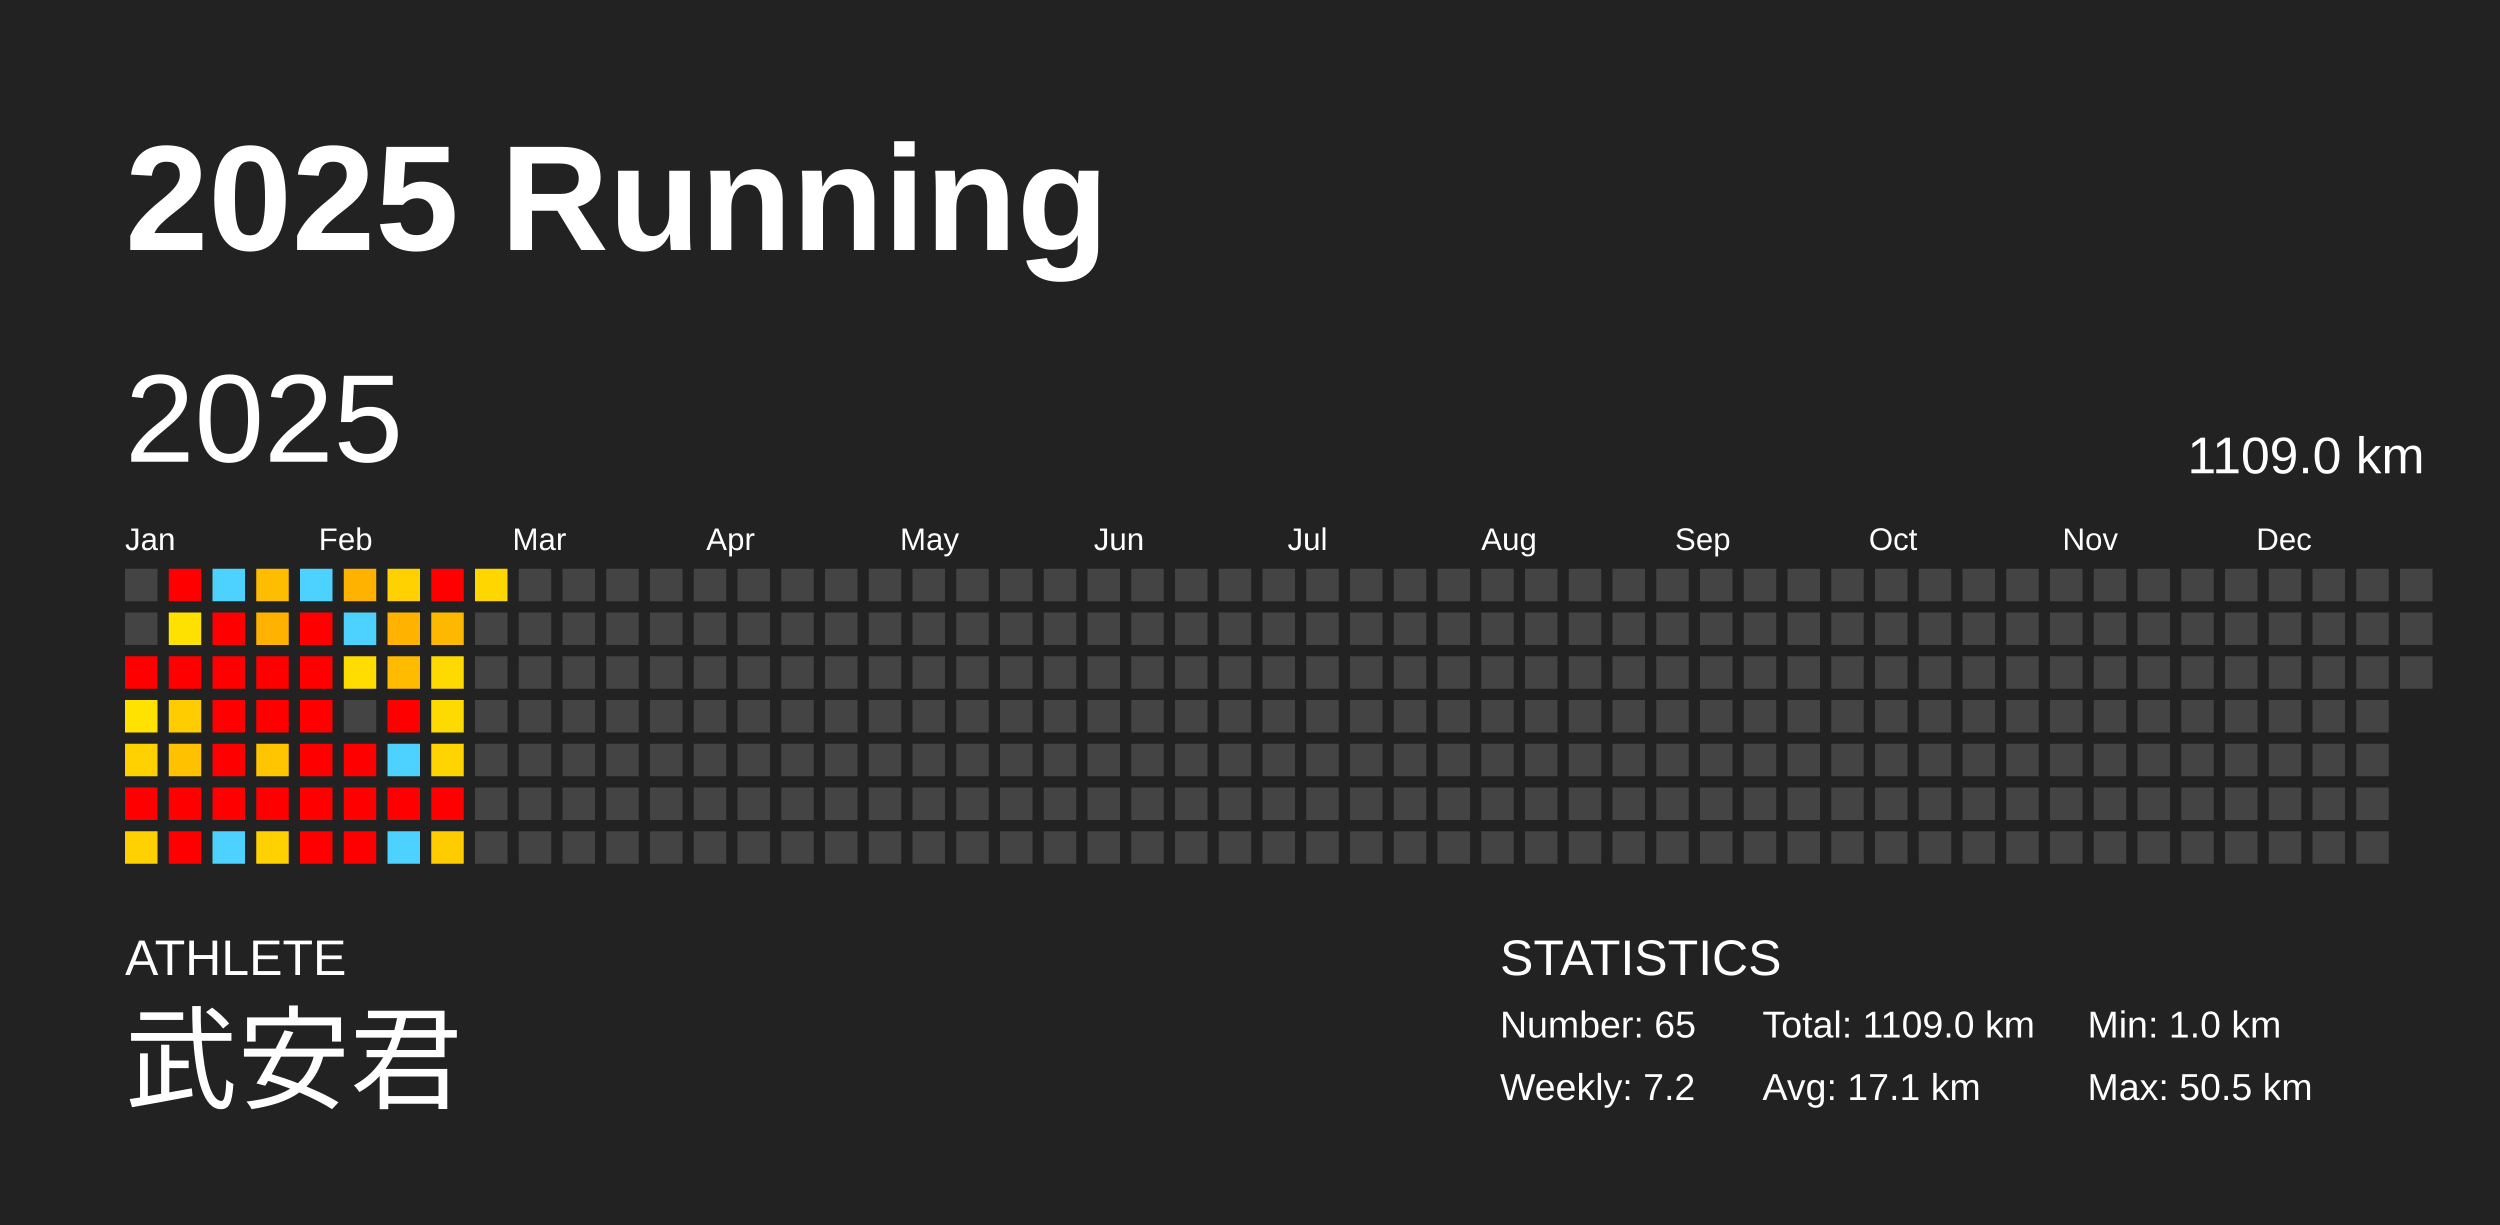
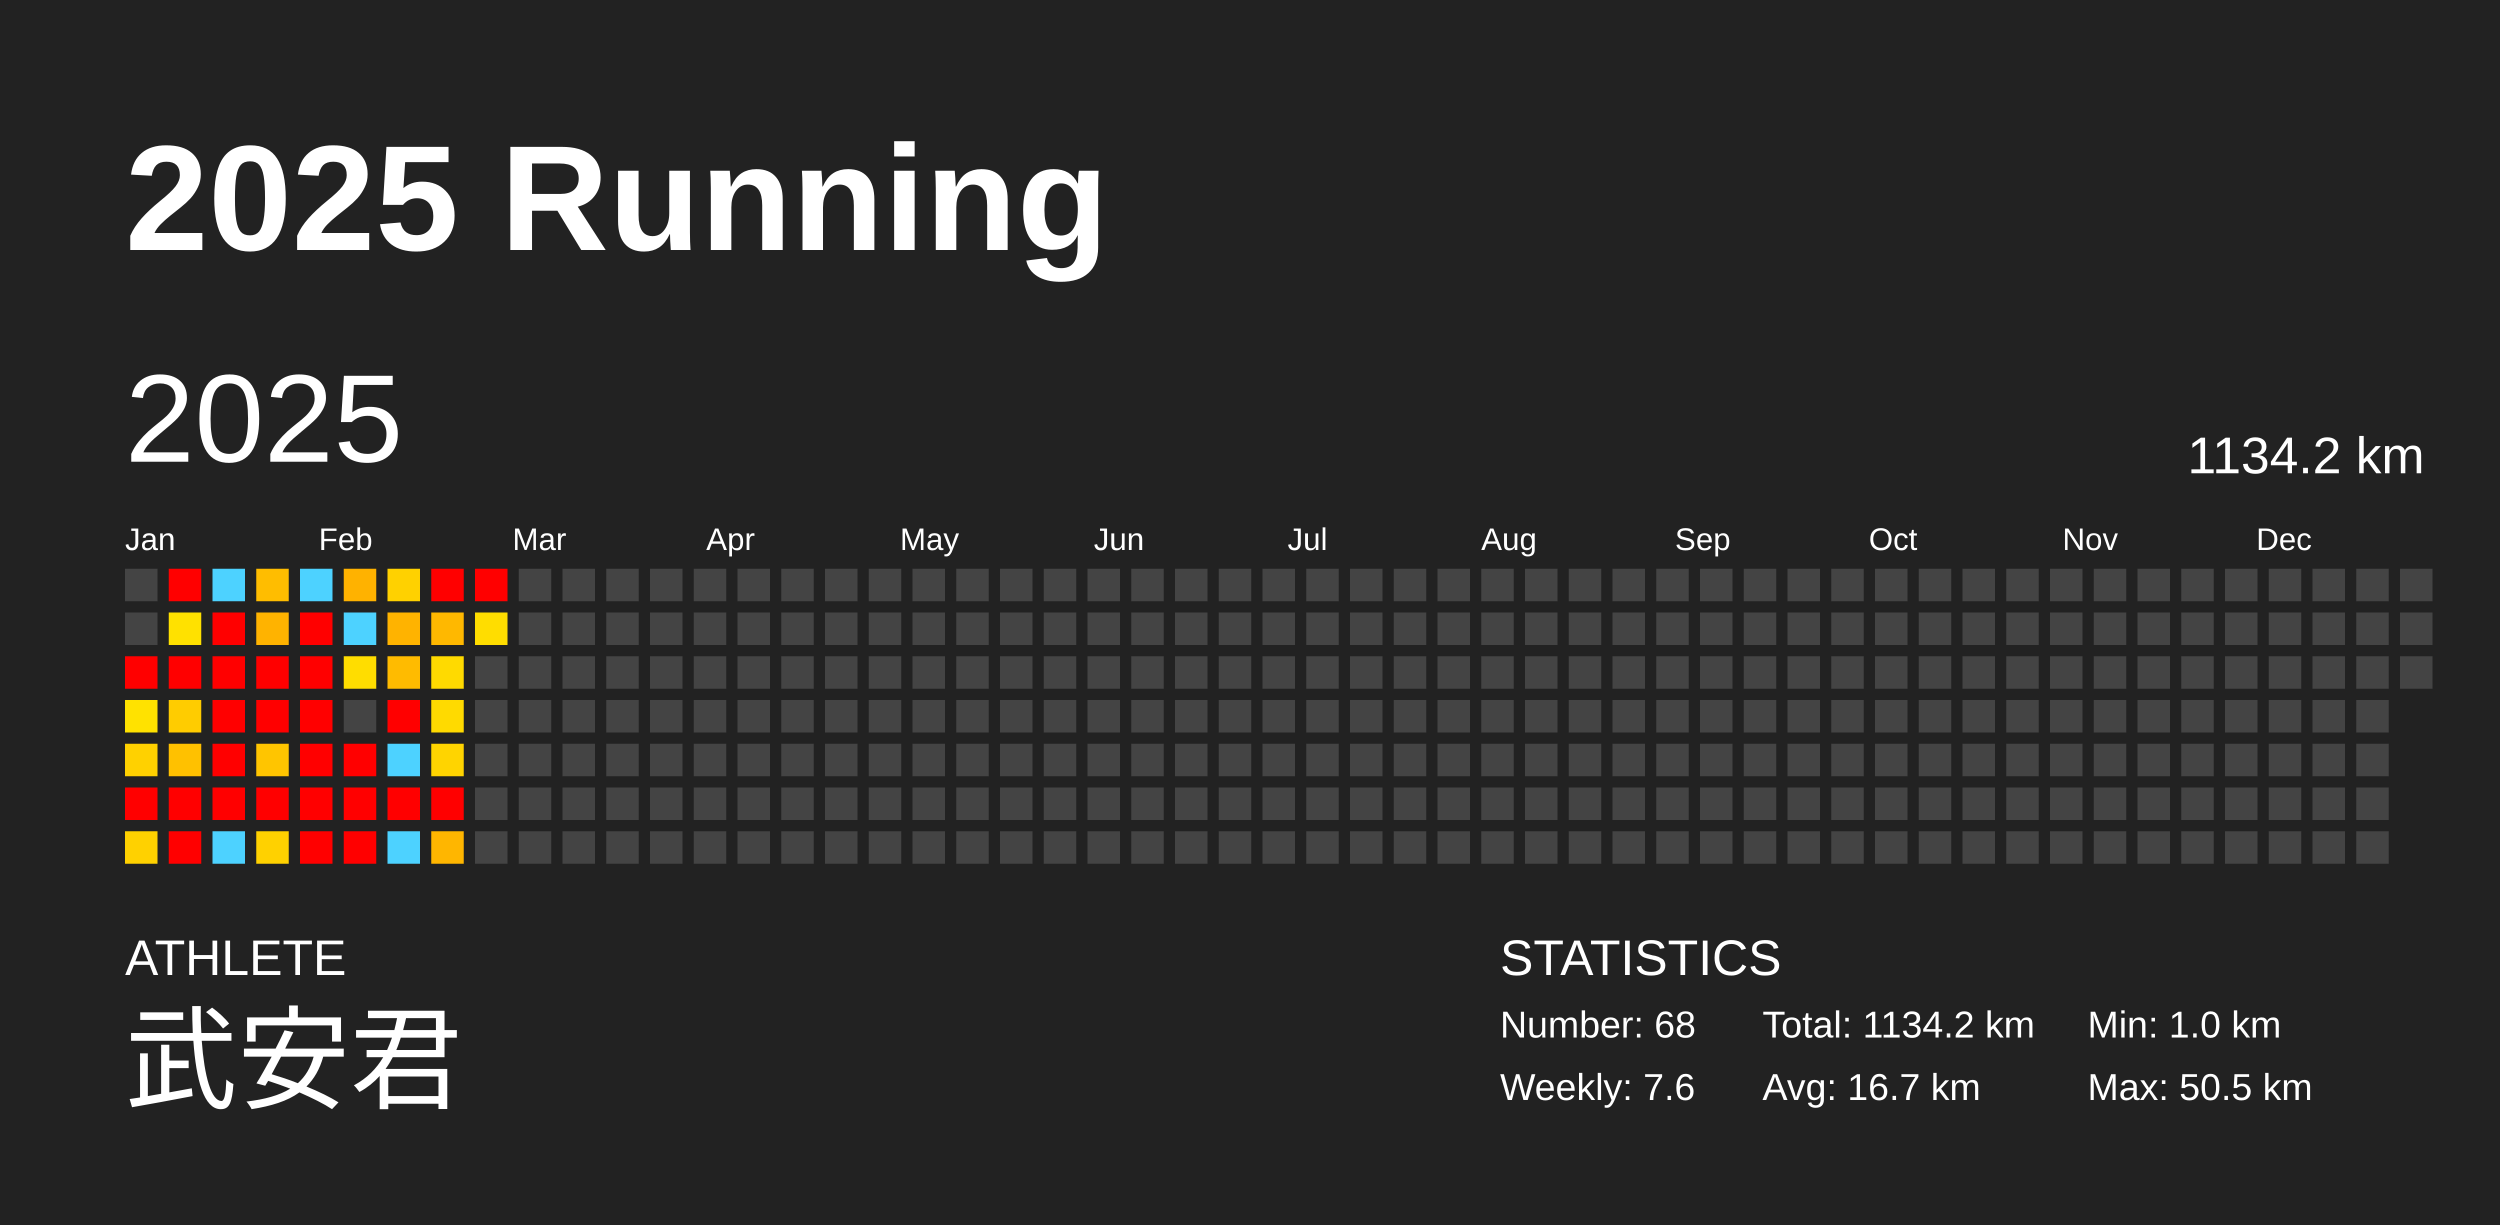
<svg xmlns="http://www.w3.org/2000/svg" baseProfile="full" height="98mm" version="1.1" viewBox="0,0,200,98" width="200mm">
  <defs />
  <rect fill="#222222" height="98" width="200" x="0" y="0" />
  <text fill="#FFFFFF" style="font-size:12px; font-family:Arial; font-weight:bold;" x="10" y="20">2025 Running</text>
  <text fill="#FFFFFF" style="font-size:4px; font-family:Arial" x="10" y="78">ATHLETE</text>
  <text fill="#FFFFFF" style="font-size:9px; font-family:Arial" x="10" y="88">武安君</text>
  <text fill="#FFFFFF" style="font-size:4px; font-family:Arial" x="120" y="78">STATISTICS</text>
-   <text fill="#FFFFFF" style="font-size:3px; font-family:Arial" x="120" y="83">Number: 65</text>
-   <text fill="#FFFFFF" style="font-size:3px; font-family:Arial" x="120" y="88">Weekly: 7.2</text>
-   <text fill="#FFFFFF" style="font-size:3px; font-family:Arial" x="141" y="83">Total: 1109.0 km</text>
-   <text fill="#FFFFFF" style="font-size:3px; font-family:Arial" x="141" y="88">Avg: 17.1 km</text>
+   <text fill="#FFFFFF" style="font-size:3px; font-family:Arial" x="120" y="83">Number: 68</text>
+   <text fill="#FFFFFF" style="font-size:3px; font-family:Arial" x="120" y="88">Weekly: 7.6</text>
+   <text fill="#FFFFFF" style="font-size:3px; font-family:Arial" x="141" y="83">Total: 1134.2 km</text>
+   <text fill="#FFFFFF" style="font-size:3px; font-family:Arial" x="141" y="88">Avg: 16.7 km</text>
  <text fill="#FFFFFF" style="font-size:3px; font-family:Arial" x="167" y="83">Min: 1.0 km</text>
  <text fill="#FFFFFF" style="font-size:3px; font-family:Arial" x="167" y="88">Max: 50.5 km</text>
  <text dominant-baseline="hanging" fill="#FFFFFF" style="font-size:10.0px; font-family:Arial;" x="10" y="30">2025</text>
-   <text dominant-baseline="hanging" fill="#FFFFFF" style="font-size:4.125px; font-family:Arial;" x="175" y="35">1109.0 km</text>
+   <text dominant-baseline="hanging" fill="#FFFFFF" style="font-size:4.125px; font-family:Arial;" x="175" y="35">1134.2 km</text>
  <text fill="#FFFFFF" style="font-size:2.5px; font-family:Arial" x="10.0" y="44">Jan</text>
  <text fill="#FFFFFF" style="font-size:2.5px; font-family:Arial" x="25.5" y="44">Feb</text>
  <text fill="#FFFFFF" style="font-size:2.5px; font-family:Arial" x="41.0" y="44">Mar</text>
  <text fill="#FFFFFF" style="font-size:2.5px; font-family:Arial" x="56.5" y="44">Apr</text>
  <text fill="#FFFFFF" style="font-size:2.5px; font-family:Arial" x="72.0" y="44">May</text>
  <text fill="#FFFFFF" style="font-size:2.5px; font-family:Arial" x="87.5" y="44">Jun</text>
  <text fill="#FFFFFF" style="font-size:2.5px; font-family:Arial" x="103.0" y="44">Jul</text>
  <text fill="#FFFFFF" style="font-size:2.5px; font-family:Arial" x="118.5" y="44">Aug</text>
  <text fill="#FFFFFF" style="font-size:2.5px; font-family:Arial" x="134.0" y="44">Sep</text>
  <text fill="#FFFFFF" style="font-size:2.5px; font-family:Arial" x="149.5" y="44">Oct</text>
  <text fill="#FFFFFF" style="font-size:2.5px; font-family:Arial" x="165.0" y="44">Nov</text>
  <text fill="#FFFFFF" style="font-size:2.5px; font-family:Arial" x="180.5" y="44">Dec</text>
  <rect fill="#444444" height="2.6" width="2.6" x="10.0" y="45.5" />
  <rect fill="#444444" height="2.6" width="2.6" x="10.0" y="49.0" />
  <rect fill="red" height="2.6" width="2.6" x="10.0" y="52.5" />
  <rect fill="#ffe200" height="2.6" width="2.6" x="10.0" y="56.0" />
  <rect fill="#ffd100" height="2.6" width="2.6" x="10.0" y="59.5" />
  <rect fill="red" height="2.6" width="2.6" x="10.0" y="63.0" />
  <rect fill="#ffd100" height="2.6" width="2.6" x="10.0" y="66.5" />
  <rect fill="red" height="2.6" width="2.6" x="13.5" y="45.5" />
  <rect fill="#ffe100" height="2.6" width="2.6" x="13.5" y="49.0" />
  <rect fill="red" height="2.6" width="2.6" x="13.5" y="52.5" />
  <rect fill="#ffcc00" height="2.6" width="2.6" x="13.5" y="56.0" />
  <rect fill="#ffc100" height="2.6" width="2.6" x="13.5" y="59.5" />
  <rect fill="red" height="2.6" width="2.6" x="13.5" y="63.0" />
  <rect fill="red" height="2.6" width="2.6" x="13.5" y="66.5" />
  <rect fill="#4dd2ff" height="2.6" width="2.6" x="17.0" y="45.5" />
  <rect fill="red" height="2.6" width="2.6" x="17.0" y="49.0" />
  <rect fill="red" height="2.6" width="2.6" x="17.0" y="52.5" />
  <rect fill="red" height="2.6" width="2.6" x="17.0" y="56.0" />
  <rect fill="red" height="2.6" width="2.6" x="17.0" y="59.5" />
  <rect fill="red" height="2.6" width="2.6" x="17.0" y="63.0" />
  <rect fill="#4dd2ff" height="2.6" width="2.6" x="17.0" y="66.5" />
  <rect fill="#ffbd00" height="2.6" width="2.6" x="20.5" y="45.5" />
  <rect fill="#ffb300" height="2.6" width="2.6" x="20.5" y="49.0" />
  <rect fill="red" height="2.6" width="2.6" x="20.5" y="52.5" />
  <rect fill="red" height="2.6" width="2.6" x="20.5" y="56.0" />
  <rect fill="#ffc500" height="2.6" width="2.6" x="20.5" y="59.5" />
  <rect fill="red" height="2.6" width="2.6" x="20.5" y="63.0" />
  <rect fill="#ffd100" height="2.6" width="2.6" x="20.5" y="66.5" />
  <rect fill="#4dd2ff" height="2.6" width="2.6" x="24.0" y="45.5" />
  <rect fill="red" height="2.6" width="2.6" x="24.0" y="49.0" />
  <rect fill="red" height="2.6" width="2.6" x="24.0" y="52.5" />
  <rect fill="red" height="2.6" width="2.6" x="24.0" y="56.0" />
  <rect fill="red" height="2.6" width="2.6" x="24.0" y="59.5" />
  <rect fill="red" height="2.6" width="2.6" x="24.0" y="63.0" />
  <rect fill="red" height="2.6" width="2.6" x="24.0" y="66.5" />
  <rect fill="#ffb200" height="2.6" width="2.6" x="27.5" y="45.5" />
  <rect fill="#4dd2ff" height="2.6" width="2.6" x="27.5" y="49.0" />
  <rect fill="#ffdd00" height="2.6" width="2.6" x="27.5" y="52.5" />
  <rect fill="#444444" height="2.6" width="2.6" x="27.5" y="56.0" />
  <rect fill="red" height="2.6" width="2.6" x="27.5" y="59.5" />
  <rect fill="red" height="2.6" width="2.6" x="27.5" y="63.0" />
  <rect fill="red" height="2.6" width="2.6" x="27.5" y="66.5" />
  <rect fill="#ffd100" height="2.6" width="2.6" x="31.0" y="45.5" />
  <rect fill="#ffb300" height="2.6" width="2.6" x="31.0" y="49.0" />
  <rect fill="#ffbb00" height="2.6" width="2.6" x="31.0" y="52.5" />
  <rect fill="red" height="2.6" width="2.6" x="31.0" y="56.0" />
  <rect fill="#4dd2ff" height="2.6" width="2.6" x="31.0" y="59.5" />
  <rect fill="red" height="2.6" width="2.6" x="31.0" y="63.0" />
  <rect fill="#4dd2ff" height="2.6" width="2.6" x="31.0" y="66.5" />
  <rect fill="red" height="2.6" width="2.6" x="34.5" y="45.5" />
  <rect fill="#ffb800" height="2.6" width="2.6" x="34.5" y="49.0" />
  <rect fill="#ffda00" height="2.6" width="2.6" x="34.5" y="52.5" />
  <rect fill="#ffda00" height="2.6" width="2.6" x="34.5" y="56.0" />
  <rect fill="#ffd400" height="2.6" width="2.6" x="34.5" y="59.5" />
  <rect fill="red" height="2.6" width="2.6" x="34.5" y="63.0" />
-   <rect fill="#ffcc00" height="2.6" width="2.6" x="34.5" y="66.5" />
-   <rect fill="#ffd600" height="2.6" width="2.6" x="38.0" y="45.5" />
-   <rect fill="#444444" height="2.6" width="2.6" x="38.0" y="49.0" />
+   <rect fill="#ffb600" height="2.6" width="2.6" x="34.5" y="66.5" />
+   <rect fill="red" height="2.6" width="2.6" x="38.0" y="45.5" />
+   <rect fill="#ffdd00" height="2.6" width="2.6" x="38.0" y="49.0" />
  <rect fill="#444444" height="2.6" width="2.6" x="38.0" y="52.5" />
  <rect fill="#444444" height="2.6" width="2.6" x="38.0" y="56.0" />
  <rect fill="#444444" height="2.6" width="2.6" x="38.0" y="59.5" />
  <rect fill="#444444" height="2.6" width="2.6" x="38.0" y="63.0" />
  <rect fill="#444444" height="2.6" width="2.6" x="38.0" y="66.5" />
  <rect fill="#444444" height="2.6" width="2.6" x="41.5" y="45.5" />
  <rect fill="#444444" height="2.6" width="2.6" x="41.5" y="49.0" />
  <rect fill="#444444" height="2.6" width="2.6" x="41.5" y="52.5" />
  <rect fill="#444444" height="2.6" width="2.6" x="41.5" y="56.0" />
  <rect fill="#444444" height="2.6" width="2.6" x="41.5" y="59.5" />
  <rect fill="#444444" height="2.6" width="2.6" x="41.5" y="63.0" />
  <rect fill="#444444" height="2.6" width="2.6" x="41.5" y="66.5" />
  <rect fill="#444444" height="2.6" width="2.6" x="45.0" y="45.5" />
  <rect fill="#444444" height="2.6" width="2.6" x="45.0" y="49.0" />
  <rect fill="#444444" height="2.6" width="2.6" x="45.0" y="52.5" />
  <rect fill="#444444" height="2.6" width="2.6" x="45.0" y="56.0" />
  <rect fill="#444444" height="2.6" width="2.6" x="45.0" y="59.5" />
  <rect fill="#444444" height="2.6" width="2.6" x="45.0" y="63.0" />
  <rect fill="#444444" height="2.6" width="2.6" x="45.0" y="66.5" />
  <rect fill="#444444" height="2.6" width="2.6" x="48.5" y="45.5" />
  <rect fill="#444444" height="2.6" width="2.6" x="48.5" y="49.0" />
  <rect fill="#444444" height="2.6" width="2.6" x="48.5" y="52.5" />
  <rect fill="#444444" height="2.6" width="2.6" x="48.5" y="56.0" />
  <rect fill="#444444" height="2.6" width="2.6" x="48.5" y="59.5" />
  <rect fill="#444444" height="2.6" width="2.6" x="48.5" y="63.0" />
  <rect fill="#444444" height="2.6" width="2.6" x="48.5" y="66.5" />
  <rect fill="#444444" height="2.6" width="2.6" x="52.0" y="45.5" />
  <rect fill="#444444" height="2.6" width="2.6" x="52.0" y="49.0" />
  <rect fill="#444444" height="2.6" width="2.6" x="52.0" y="52.5" />
  <rect fill="#444444" height="2.6" width="2.6" x="52.0" y="56.0" />
  <rect fill="#444444" height="2.6" width="2.6" x="52.0" y="59.5" />
  <rect fill="#444444" height="2.6" width="2.6" x="52.0" y="63.0" />
  <rect fill="#444444" height="2.6" width="2.6" x="52.0" y="66.5" />
  <rect fill="#444444" height="2.6" width="2.6" x="55.5" y="45.5" />
  <rect fill="#444444" height="2.6" width="2.6" x="55.5" y="49.0" />
  <rect fill="#444444" height="2.6" width="2.6" x="55.5" y="52.5" />
  <rect fill="#444444" height="2.6" width="2.6" x="55.5" y="56.0" />
  <rect fill="#444444" height="2.6" width="2.6" x="55.5" y="59.5" />
  <rect fill="#444444" height="2.6" width="2.6" x="55.5" y="63.0" />
  <rect fill="#444444" height="2.6" width="2.6" x="55.5" y="66.5" />
  <rect fill="#444444" height="2.6" width="2.6" x="59.0" y="45.5" />
  <rect fill="#444444" height="2.6" width="2.6" x="59.0" y="49.0" />
  <rect fill="#444444" height="2.6" width="2.6" x="59.0" y="52.5" />
  <rect fill="#444444" height="2.6" width="2.6" x="59.0" y="56.0" />
  <rect fill="#444444" height="2.6" width="2.6" x="59.0" y="59.5" />
  <rect fill="#444444" height="2.6" width="2.6" x="59.0" y="63.0" />
  <rect fill="#444444" height="2.6" width="2.6" x="59.0" y="66.5" />
  <rect fill="#444444" height="2.6" width="2.6" x="62.5" y="45.5" />
  <rect fill="#444444" height="2.6" width="2.6" x="62.5" y="49.0" />
  <rect fill="#444444" height="2.6" width="2.6" x="62.5" y="52.5" />
  <rect fill="#444444" height="2.6" width="2.6" x="62.5" y="56.0" />
  <rect fill="#444444" height="2.6" width="2.6" x="62.5" y="59.5" />
  <rect fill="#444444" height="2.6" width="2.6" x="62.5" y="63.0" />
  <rect fill="#444444" height="2.6" width="2.6" x="62.5" y="66.5" />
  <rect fill="#444444" height="2.6" width="2.6" x="66.0" y="45.5" />
  <rect fill="#444444" height="2.6" width="2.6" x="66.0" y="49.0" />
  <rect fill="#444444" height="2.6" width="2.6" x="66.0" y="52.5" />
  <rect fill="#444444" height="2.6" width="2.6" x="66.0" y="56.0" />
  <rect fill="#444444" height="2.6" width="2.6" x="66.0" y="59.5" />
  <rect fill="#444444" height="2.6" width="2.6" x="66.0" y="63.0" />
  <rect fill="#444444" height="2.6" width="2.6" x="66.0" y="66.5" />
  <rect fill="#444444" height="2.6" width="2.6" x="69.5" y="45.5" />
  <rect fill="#444444" height="2.6" width="2.6" x="69.5" y="49.0" />
  <rect fill="#444444" height="2.6" width="2.6" x="69.5" y="52.5" />
  <rect fill="#444444" height="2.6" width="2.6" x="69.5" y="56.0" />
  <rect fill="#444444" height="2.6" width="2.6" x="69.5" y="59.5" />
  <rect fill="#444444" height="2.6" width="2.6" x="69.5" y="63.0" />
  <rect fill="#444444" height="2.6" width="2.6" x="69.5" y="66.5" />
  <rect fill="#444444" height="2.6" width="2.6" x="73.0" y="45.5" />
  <rect fill="#444444" height="2.6" width="2.6" x="73.0" y="49.0" />
  <rect fill="#444444" height="2.6" width="2.6" x="73.0" y="52.5" />
  <rect fill="#444444" height="2.6" width="2.6" x="73.0" y="56.0" />
  <rect fill="#444444" height="2.6" width="2.6" x="73.0" y="59.5" />
  <rect fill="#444444" height="2.6" width="2.6" x="73.0" y="63.0" />
  <rect fill="#444444" height="2.6" width="2.6" x="73.0" y="66.5" />
  <rect fill="#444444" height="2.6" width="2.6" x="76.5" y="45.5" />
  <rect fill="#444444" height="2.6" width="2.6" x="76.5" y="49.0" />
  <rect fill="#444444" height="2.6" width="2.6" x="76.5" y="52.5" />
  <rect fill="#444444" height="2.6" width="2.6" x="76.5" y="56.0" />
  <rect fill="#444444" height="2.6" width="2.6" x="76.5" y="59.5" />
  <rect fill="#444444" height="2.6" width="2.6" x="76.5" y="63.0" />
  <rect fill="#444444" height="2.6" width="2.6" x="76.5" y="66.5" />
  <rect fill="#444444" height="2.6" width="2.6" x="80.0" y="45.5" />
  <rect fill="#444444" height="2.6" width="2.6" x="80.0" y="49.0" />
  <rect fill="#444444" height="2.6" width="2.6" x="80.0" y="52.5" />
  <rect fill="#444444" height="2.6" width="2.6" x="80.0" y="56.0" />
  <rect fill="#444444" height="2.6" width="2.6" x="80.0" y="59.5" />
  <rect fill="#444444" height="2.6" width="2.6" x="80.0" y="63.0" />
  <rect fill="#444444" height="2.6" width="2.6" x="80.0" y="66.5" />
  <rect fill="#444444" height="2.6" width="2.6" x="83.5" y="45.5" />
  <rect fill="#444444" height="2.6" width="2.6" x="83.5" y="49.0" />
  <rect fill="#444444" height="2.6" width="2.6" x="83.5" y="52.5" />
  <rect fill="#444444" height="2.6" width="2.6" x="83.5" y="56.0" />
  <rect fill="#444444" height="2.6" width="2.6" x="83.5" y="59.5" />
  <rect fill="#444444" height="2.6" width="2.6" x="83.5" y="63.0" />
  <rect fill="#444444" height="2.6" width="2.6" x="83.5" y="66.5" />
  <rect fill="#444444" height="2.6" width="2.6" x="87.0" y="45.5" />
  <rect fill="#444444" height="2.6" width="2.6" x="87.0" y="49.0" />
  <rect fill="#444444" height="2.6" width="2.6" x="87.0" y="52.5" />
  <rect fill="#444444" height="2.6" width="2.6" x="87.0" y="56.0" />
  <rect fill="#444444" height="2.6" width="2.6" x="87.0" y="59.5" />
  <rect fill="#444444" height="2.6" width="2.6" x="87.0" y="63.0" />
  <rect fill="#444444" height="2.6" width="2.6" x="87.0" y="66.5" />
  <rect fill="#444444" height="2.6" width="2.6" x="90.5" y="45.5" />
  <rect fill="#444444" height="2.6" width="2.6" x="90.5" y="49.0" />
  <rect fill="#444444" height="2.6" width="2.6" x="90.5" y="52.5" />
  <rect fill="#444444" height="2.6" width="2.6" x="90.5" y="56.0" />
  <rect fill="#444444" height="2.6" width="2.6" x="90.5" y="59.5" />
  <rect fill="#444444" height="2.6" width="2.6" x="90.5" y="63.0" />
  <rect fill="#444444" height="2.6" width="2.6" x="90.5" y="66.5" />
  <rect fill="#444444" height="2.6" width="2.6" x="94.0" y="45.5" />
  <rect fill="#444444" height="2.6" width="2.6" x="94.0" y="49.0" />
  <rect fill="#444444" height="2.6" width="2.6" x="94.0" y="52.5" />
  <rect fill="#444444" height="2.6" width="2.6" x="94.0" y="56.0" />
  <rect fill="#444444" height="2.6" width="2.6" x="94.0" y="59.5" />
  <rect fill="#444444" height="2.6" width="2.6" x="94.0" y="63.0" />
  <rect fill="#444444" height="2.6" width="2.6" x="94.0" y="66.5" />
  <rect fill="#444444" height="2.6" width="2.6" x="97.5" y="45.5" />
  <rect fill="#444444" height="2.6" width="2.6" x="97.5" y="49.0" />
  <rect fill="#444444" height="2.6" width="2.6" x="97.5" y="52.5" />
  <rect fill="#444444" height="2.6" width="2.6" x="97.5" y="56.0" />
  <rect fill="#444444" height="2.6" width="2.6" x="97.5" y="59.5" />
  <rect fill="#444444" height="2.6" width="2.6" x="97.5" y="63.0" />
  <rect fill="#444444" height="2.6" width="2.6" x="97.5" y="66.5" />
  <rect fill="#444444" height="2.6" width="2.6" x="101.0" y="45.5" />
  <rect fill="#444444" height="2.6" width="2.6" x="101.0" y="49.0" />
  <rect fill="#444444" height="2.6" width="2.6" x="101.0" y="52.5" />
  <rect fill="#444444" height="2.6" width="2.6" x="101.0" y="56.0" />
  <rect fill="#444444" height="2.6" width="2.6" x="101.0" y="59.5" />
  <rect fill="#444444" height="2.6" width="2.6" x="101.0" y="63.0" />
  <rect fill="#444444" height="2.6" width="2.6" x="101.0" y="66.5" />
  <rect fill="#444444" height="2.6" width="2.6" x="104.5" y="45.5" />
  <rect fill="#444444" height="2.6" width="2.6" x="104.5" y="49.0" />
  <rect fill="#444444" height="2.6" width="2.6" x="104.5" y="52.5" />
  <rect fill="#444444" height="2.6" width="2.6" x="104.5" y="56.0" />
  <rect fill="#444444" height="2.6" width="2.6" x="104.5" y="59.5" />
  <rect fill="#444444" height="2.6" width="2.6" x="104.5" y="63.0" />
  <rect fill="#444444" height="2.6" width="2.6" x="104.5" y="66.5" />
  <rect fill="#444444" height="2.6" width="2.6" x="108.0" y="45.5" />
  <rect fill="#444444" height="2.6" width="2.6" x="108.0" y="49.0" />
  <rect fill="#444444" height="2.6" width="2.6" x="108.0" y="52.5" />
  <rect fill="#444444" height="2.6" width="2.6" x="108.0" y="56.0" />
  <rect fill="#444444" height="2.6" width="2.6" x="108.0" y="59.5" />
  <rect fill="#444444" height="2.6" width="2.6" x="108.0" y="63.0" />
  <rect fill="#444444" height="2.6" width="2.6" x="108.0" y="66.5" />
  <rect fill="#444444" height="2.6" width="2.6" x="111.5" y="45.5" />
  <rect fill="#444444" height="2.6" width="2.6" x="111.5" y="49.0" />
  <rect fill="#444444" height="2.6" width="2.6" x="111.5" y="52.5" />
  <rect fill="#444444" height="2.6" width="2.6" x="111.5" y="56.0" />
  <rect fill="#444444" height="2.6" width="2.6" x="111.5" y="59.5" />
  <rect fill="#444444" height="2.6" width="2.6" x="111.5" y="63.0" />
  <rect fill="#444444" height="2.6" width="2.6" x="111.5" y="66.5" />
  <rect fill="#444444" height="2.6" width="2.6" x="115.0" y="45.5" />
  <rect fill="#444444" height="2.6" width="2.6" x="115.0" y="49.0" />
  <rect fill="#444444" height="2.6" width="2.6" x="115.0" y="52.5" />
  <rect fill="#444444" height="2.6" width="2.6" x="115.0" y="56.0" />
  <rect fill="#444444" height="2.6" width="2.6" x="115.0" y="59.5" />
  <rect fill="#444444" height="2.6" width="2.6" x="115.0" y="63.0" />
  <rect fill="#444444" height="2.6" width="2.6" x="115.0" y="66.5" />
  <rect fill="#444444" height="2.6" width="2.6" x="118.5" y="45.5" />
  <rect fill="#444444" height="2.6" width="2.6" x="118.5" y="49.0" />
  <rect fill="#444444" height="2.6" width="2.6" x="118.5" y="52.5" />
  <rect fill="#444444" height="2.6" width="2.6" x="118.5" y="56.0" />
  <rect fill="#444444" height="2.6" width="2.6" x="118.5" y="59.5" />
  <rect fill="#444444" height="2.6" width="2.6" x="118.5" y="63.0" />
  <rect fill="#444444" height="2.6" width="2.6" x="118.5" y="66.5" />
  <rect fill="#444444" height="2.6" width="2.6" x="122.0" y="45.5" />
  <rect fill="#444444" height="2.6" width="2.6" x="122.0" y="49.0" />
  <rect fill="#444444" height="2.6" width="2.6" x="122.0" y="52.5" />
  <rect fill="#444444" height="2.6" width="2.6" x="122.0" y="56.0" />
  <rect fill="#444444" height="2.6" width="2.6" x="122.0" y="59.5" />
  <rect fill="#444444" height="2.6" width="2.6" x="122.0" y="63.0" />
  <rect fill="#444444" height="2.6" width="2.6" x="122.0" y="66.5" />
  <rect fill="#444444" height="2.6" width="2.6" x="125.5" y="45.5" />
  <rect fill="#444444" height="2.6" width="2.6" x="125.5" y="49.0" />
  <rect fill="#444444" height="2.6" width="2.6" x="125.5" y="52.5" />
  <rect fill="#444444" height="2.6" width="2.6" x="125.5" y="56.0" />
  <rect fill="#444444" height="2.6" width="2.6" x="125.5" y="59.5" />
  <rect fill="#444444" height="2.6" width="2.6" x="125.5" y="63.0" />
  <rect fill="#444444" height="2.6" width="2.6" x="125.5" y="66.5" />
  <rect fill="#444444" height="2.6" width="2.6" x="129.0" y="45.5" />
  <rect fill="#444444" height="2.6" width="2.6" x="129.0" y="49.0" />
  <rect fill="#444444" height="2.6" width="2.6" x="129.0" y="52.5" />
  <rect fill="#444444" height="2.6" width="2.6" x="129.0" y="56.0" />
  <rect fill="#444444" height="2.6" width="2.6" x="129.0" y="59.5" />
  <rect fill="#444444" height="2.6" width="2.6" x="129.0" y="63.0" />
  <rect fill="#444444" height="2.6" width="2.6" x="129.0" y="66.5" />
  <rect fill="#444444" height="2.6" width="2.6" x="132.5" y="45.5" />
  <rect fill="#444444" height="2.6" width="2.6" x="132.5" y="49.0" />
  <rect fill="#444444" height="2.6" width="2.6" x="132.5" y="52.5" />
  <rect fill="#444444" height="2.6" width="2.6" x="132.5" y="56.0" />
  <rect fill="#444444" height="2.6" width="2.6" x="132.5" y="59.5" />
  <rect fill="#444444" height="2.6" width="2.6" x="132.5" y="63.0" />
  <rect fill="#444444" height="2.6" width="2.6" x="132.5" y="66.5" />
  <rect fill="#444444" height="2.6" width="2.6" x="136.0" y="45.5" />
  <rect fill="#444444" height="2.6" width="2.6" x="136.0" y="49.0" />
  <rect fill="#444444" height="2.6" width="2.6" x="136.0" y="52.5" />
  <rect fill="#444444" height="2.6" width="2.6" x="136.0" y="56.0" />
  <rect fill="#444444" height="2.6" width="2.6" x="136.0" y="59.5" />
  <rect fill="#444444" height="2.6" width="2.6" x="136.0" y="63.0" />
  <rect fill="#444444" height="2.6" width="2.6" x="136.0" y="66.5" />
  <rect fill="#444444" height="2.6" width="2.6" x="139.5" y="45.5" />
  <rect fill="#444444" height="2.6" width="2.6" x="139.5" y="49.0" />
  <rect fill="#444444" height="2.6" width="2.6" x="139.5" y="52.5" />
  <rect fill="#444444" height="2.6" width="2.6" x="139.5" y="56.0" />
  <rect fill="#444444" height="2.6" width="2.6" x="139.5" y="59.5" />
  <rect fill="#444444" height="2.6" width="2.6" x="139.5" y="63.0" />
  <rect fill="#444444" height="2.6" width="2.6" x="139.5" y="66.5" />
  <rect fill="#444444" height="2.6" width="2.6" x="143.0" y="45.5" />
  <rect fill="#444444" height="2.6" width="2.6" x="143.0" y="49.0" />
  <rect fill="#444444" height="2.6" width="2.6" x="143.0" y="52.5" />
  <rect fill="#444444" height="2.6" width="2.6" x="143.0" y="56.0" />
  <rect fill="#444444" height="2.6" width="2.6" x="143.0" y="59.5" />
  <rect fill="#444444" height="2.6" width="2.6" x="143.0" y="63.0" />
  <rect fill="#444444" height="2.6" width="2.6" x="143.0" y="66.5" />
  <rect fill="#444444" height="2.6" width="2.6" x="146.5" y="45.5" />
  <rect fill="#444444" height="2.6" width="2.6" x="146.5" y="49.0" />
  <rect fill="#444444" height="2.6" width="2.6" x="146.5" y="52.5" />
  <rect fill="#444444" height="2.6" width="2.6" x="146.5" y="56.0" />
  <rect fill="#444444" height="2.6" width="2.6" x="146.5" y="59.5" />
  <rect fill="#444444" height="2.6" width="2.6" x="146.5" y="63.0" />
  <rect fill="#444444" height="2.6" width="2.6" x="146.5" y="66.5" />
  <rect fill="#444444" height="2.6" width="2.6" x="150.0" y="45.5" />
  <rect fill="#444444" height="2.6" width="2.6" x="150.0" y="49.0" />
  <rect fill="#444444" height="2.6" width="2.6" x="150.0" y="52.5" />
  <rect fill="#444444" height="2.6" width="2.6" x="150.0" y="56.0" />
  <rect fill="#444444" height="2.6" width="2.6" x="150.0" y="59.5" />
  <rect fill="#444444" height="2.6" width="2.6" x="150.0" y="63.0" />
  <rect fill="#444444" height="2.6" width="2.6" x="150.0" y="66.5" />
  <rect fill="#444444" height="2.6" width="2.6" x="153.5" y="45.5" />
  <rect fill="#444444" height="2.6" width="2.6" x="153.5" y="49.0" />
  <rect fill="#444444" height="2.6" width="2.6" x="153.5" y="52.5" />
  <rect fill="#444444" height="2.6" width="2.6" x="153.5" y="56.0" />
  <rect fill="#444444" height="2.6" width="2.6" x="153.5" y="59.5" />
  <rect fill="#444444" height="2.6" width="2.6" x="153.5" y="63.0" />
  <rect fill="#444444" height="2.6" width="2.6" x="153.5" y="66.5" />
  <rect fill="#444444" height="2.6" width="2.6" x="157.0" y="45.5" />
  <rect fill="#444444" height="2.6" width="2.6" x="157.0" y="49.0" />
  <rect fill="#444444" height="2.6" width="2.6" x="157.0" y="52.5" />
  <rect fill="#444444" height="2.6" width="2.6" x="157.0" y="56.0" />
  <rect fill="#444444" height="2.6" width="2.6" x="157.0" y="59.5" />
  <rect fill="#444444" height="2.6" width="2.6" x="157.0" y="63.0" />
  <rect fill="#444444" height="2.6" width="2.6" x="157.0" y="66.5" />
  <rect fill="#444444" height="2.6" width="2.6" x="160.5" y="45.5" />
  <rect fill="#444444" height="2.6" width="2.6" x="160.5" y="49.0" />
  <rect fill="#444444" height="2.6" width="2.6" x="160.5" y="52.5" />
  <rect fill="#444444" height="2.6" width="2.6" x="160.5" y="56.0" />
  <rect fill="#444444" height="2.6" width="2.6" x="160.5" y="59.5" />
  <rect fill="#444444" height="2.6" width="2.6" x="160.5" y="63.0" />
  <rect fill="#444444" height="2.6" width="2.6" x="160.5" y="66.5" />
  <rect fill="#444444" height="2.6" width="2.6" x="164.0" y="45.5" />
  <rect fill="#444444" height="2.6" width="2.6" x="164.0" y="49.0" />
  <rect fill="#444444" height="2.6" width="2.6" x="164.0" y="52.5" />
  <rect fill="#444444" height="2.6" width="2.6" x="164.0" y="56.0" />
  <rect fill="#444444" height="2.6" width="2.6" x="164.0" y="59.5" />
  <rect fill="#444444" height="2.6" width="2.6" x="164.0" y="63.0" />
  <rect fill="#444444" height="2.6" width="2.6" x="164.0" y="66.5" />
  <rect fill="#444444" height="2.6" width="2.6" x="167.5" y="45.5" />
  <rect fill="#444444" height="2.6" width="2.6" x="167.5" y="49.0" />
  <rect fill="#444444" height="2.6" width="2.6" x="167.5" y="52.5" />
  <rect fill="#444444" height="2.6" width="2.6" x="167.5" y="56.0" />
  <rect fill="#444444" height="2.6" width="2.6" x="167.5" y="59.5" />
  <rect fill="#444444" height="2.6" width="2.6" x="167.5" y="63.0" />
  <rect fill="#444444" height="2.6" width="2.6" x="167.5" y="66.5" />
  <rect fill="#444444" height="2.6" width="2.6" x="171.0" y="45.5" />
  <rect fill="#444444" height="2.6" width="2.6" x="171.0" y="49.0" />
  <rect fill="#444444" height="2.6" width="2.6" x="171.0" y="52.5" />
  <rect fill="#444444" height="2.6" width="2.6" x="171.0" y="56.0" />
  <rect fill="#444444" height="2.6" width="2.6" x="171.0" y="59.5" />
  <rect fill="#444444" height="2.6" width="2.6" x="171.0" y="63.0" />
  <rect fill="#444444" height="2.6" width="2.6" x="171.0" y="66.5" />
  <rect fill="#444444" height="2.6" width="2.6" x="174.5" y="45.5" />
  <rect fill="#444444" height="2.6" width="2.6" x="174.5" y="49.0" />
  <rect fill="#444444" height="2.6" width="2.6" x="174.5" y="52.5" />
  <rect fill="#444444" height="2.6" width="2.6" x="174.5" y="56.0" />
  <rect fill="#444444" height="2.6" width="2.6" x="174.5" y="59.5" />
  <rect fill="#444444" height="2.6" width="2.6" x="174.5" y="63.0" />
  <rect fill="#444444" height="2.6" width="2.6" x="174.5" y="66.5" />
  <rect fill="#444444" height="2.6" width="2.6" x="178.0" y="45.5" />
  <rect fill="#444444" height="2.6" width="2.6" x="178.0" y="49.0" />
  <rect fill="#444444" height="2.6" width="2.6" x="178.0" y="52.5" />
  <rect fill="#444444" height="2.6" width="2.6" x="178.0" y="56.0" />
  <rect fill="#444444" height="2.6" width="2.6" x="178.0" y="59.5" />
  <rect fill="#444444" height="2.6" width="2.6" x="178.0" y="63.0" />
  <rect fill="#444444" height="2.6" width="2.6" x="178.0" y="66.5" />
  <rect fill="#444444" height="2.6" width="2.6" x="181.5" y="45.5" />
  <rect fill="#444444" height="2.6" width="2.6" x="181.5" y="49.0" />
  <rect fill="#444444" height="2.6" width="2.6" x="181.5" y="52.5" />
  <rect fill="#444444" height="2.6" width="2.6" x="181.5" y="56.0" />
  <rect fill="#444444" height="2.6" width="2.6" x="181.5" y="59.5" />
  <rect fill="#444444" height="2.6" width="2.6" x="181.5" y="63.0" />
  <rect fill="#444444" height="2.6" width="2.6" x="181.5" y="66.5" />
  <rect fill="#444444" height="2.6" width="2.6" x="185.0" y="45.5" />
  <rect fill="#444444" height="2.6" width="2.6" x="185.0" y="49.0" />
  <rect fill="#444444" height="2.6" width="2.6" x="185.0" y="52.5" />
  <rect fill="#444444" height="2.6" width="2.6" x="185.0" y="56.0" />
  <rect fill="#444444" height="2.6" width="2.6" x="185.0" y="59.5" />
  <rect fill="#444444" height="2.6" width="2.6" x="185.0" y="63.0" />
  <rect fill="#444444" height="2.6" width="2.6" x="185.0" y="66.5" />
  <rect fill="#444444" height="2.6" width="2.6" x="188.5" y="45.5" />
  <rect fill="#444444" height="2.6" width="2.6" x="188.5" y="49.0" />
  <rect fill="#444444" height="2.6" width="2.6" x="188.5" y="52.5" />
  <rect fill="#444444" height="2.6" width="2.6" x="188.5" y="56.0" />
  <rect fill="#444444" height="2.6" width="2.6" x="188.5" y="59.5" />
  <rect fill="#444444" height="2.6" width="2.6" x="188.5" y="63.0" />
  <rect fill="#444444" height="2.6" width="2.6" x="188.5" y="66.5" />
  <rect fill="#444444" height="2.6" width="2.6" x="192.0" y="45.5" />
  <rect fill="#444444" height="2.6" width="2.6" x="192.0" y="49.0" />
  <rect fill="#444444" height="2.6" width="2.6" x="192.0" y="52.5" />
</svg>
